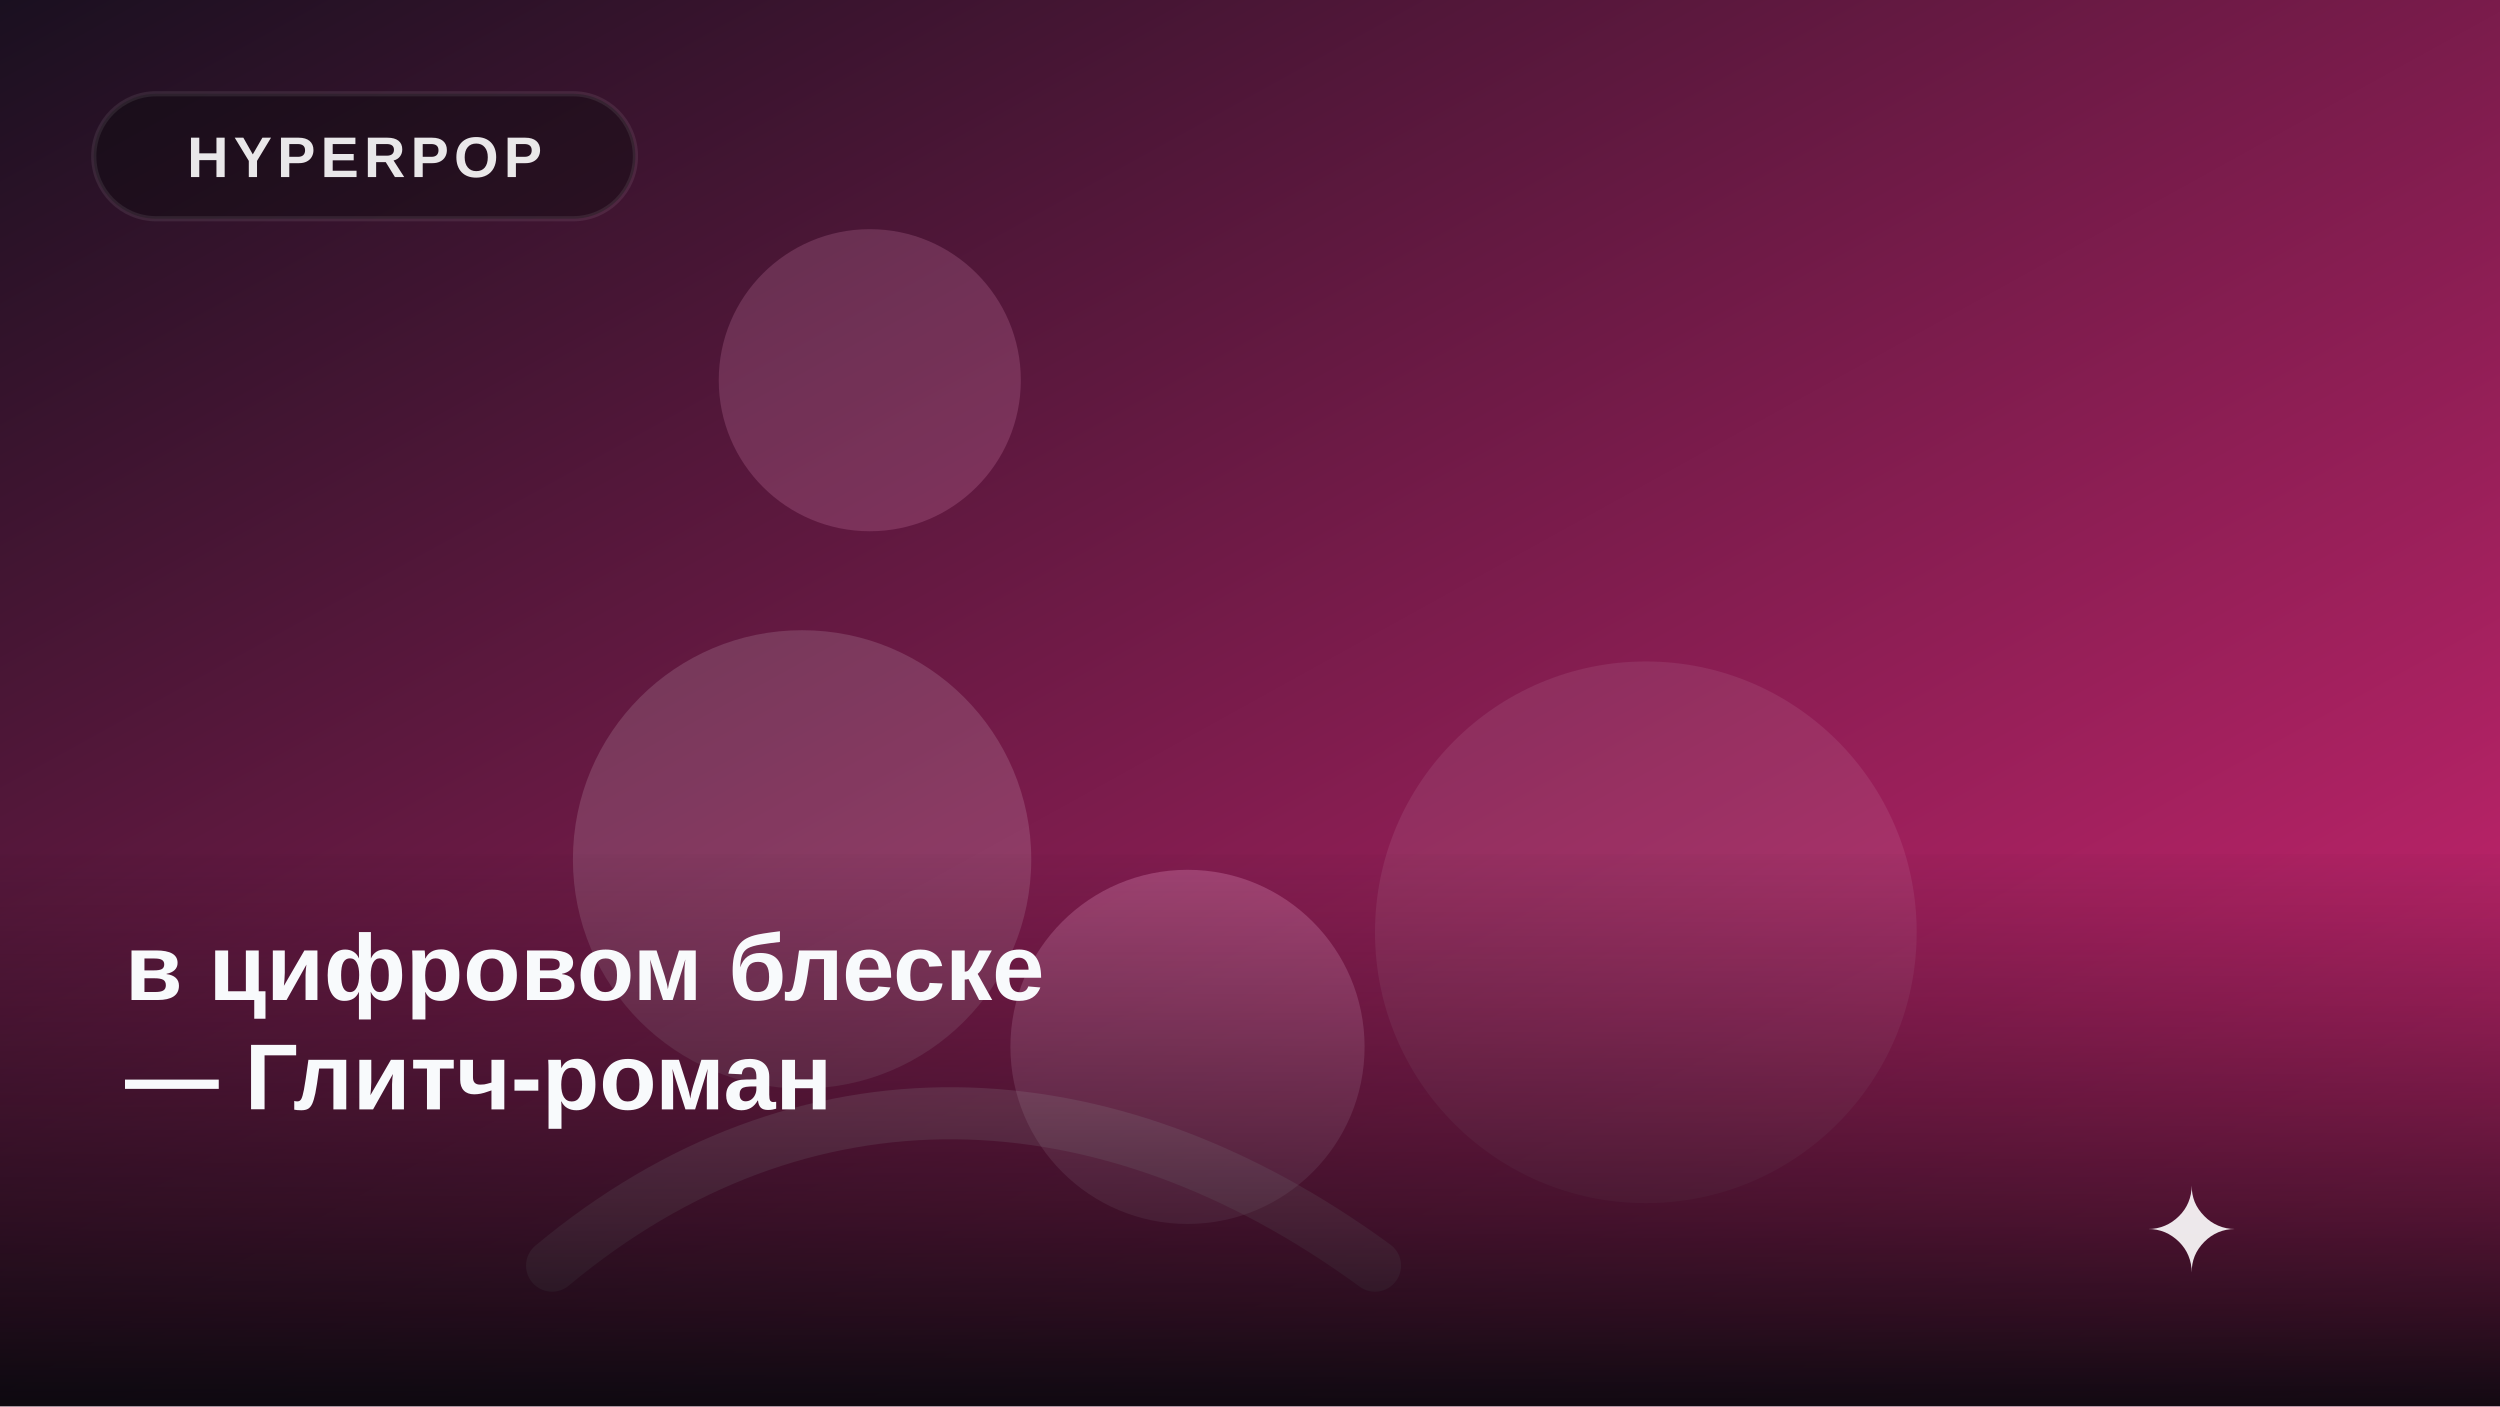
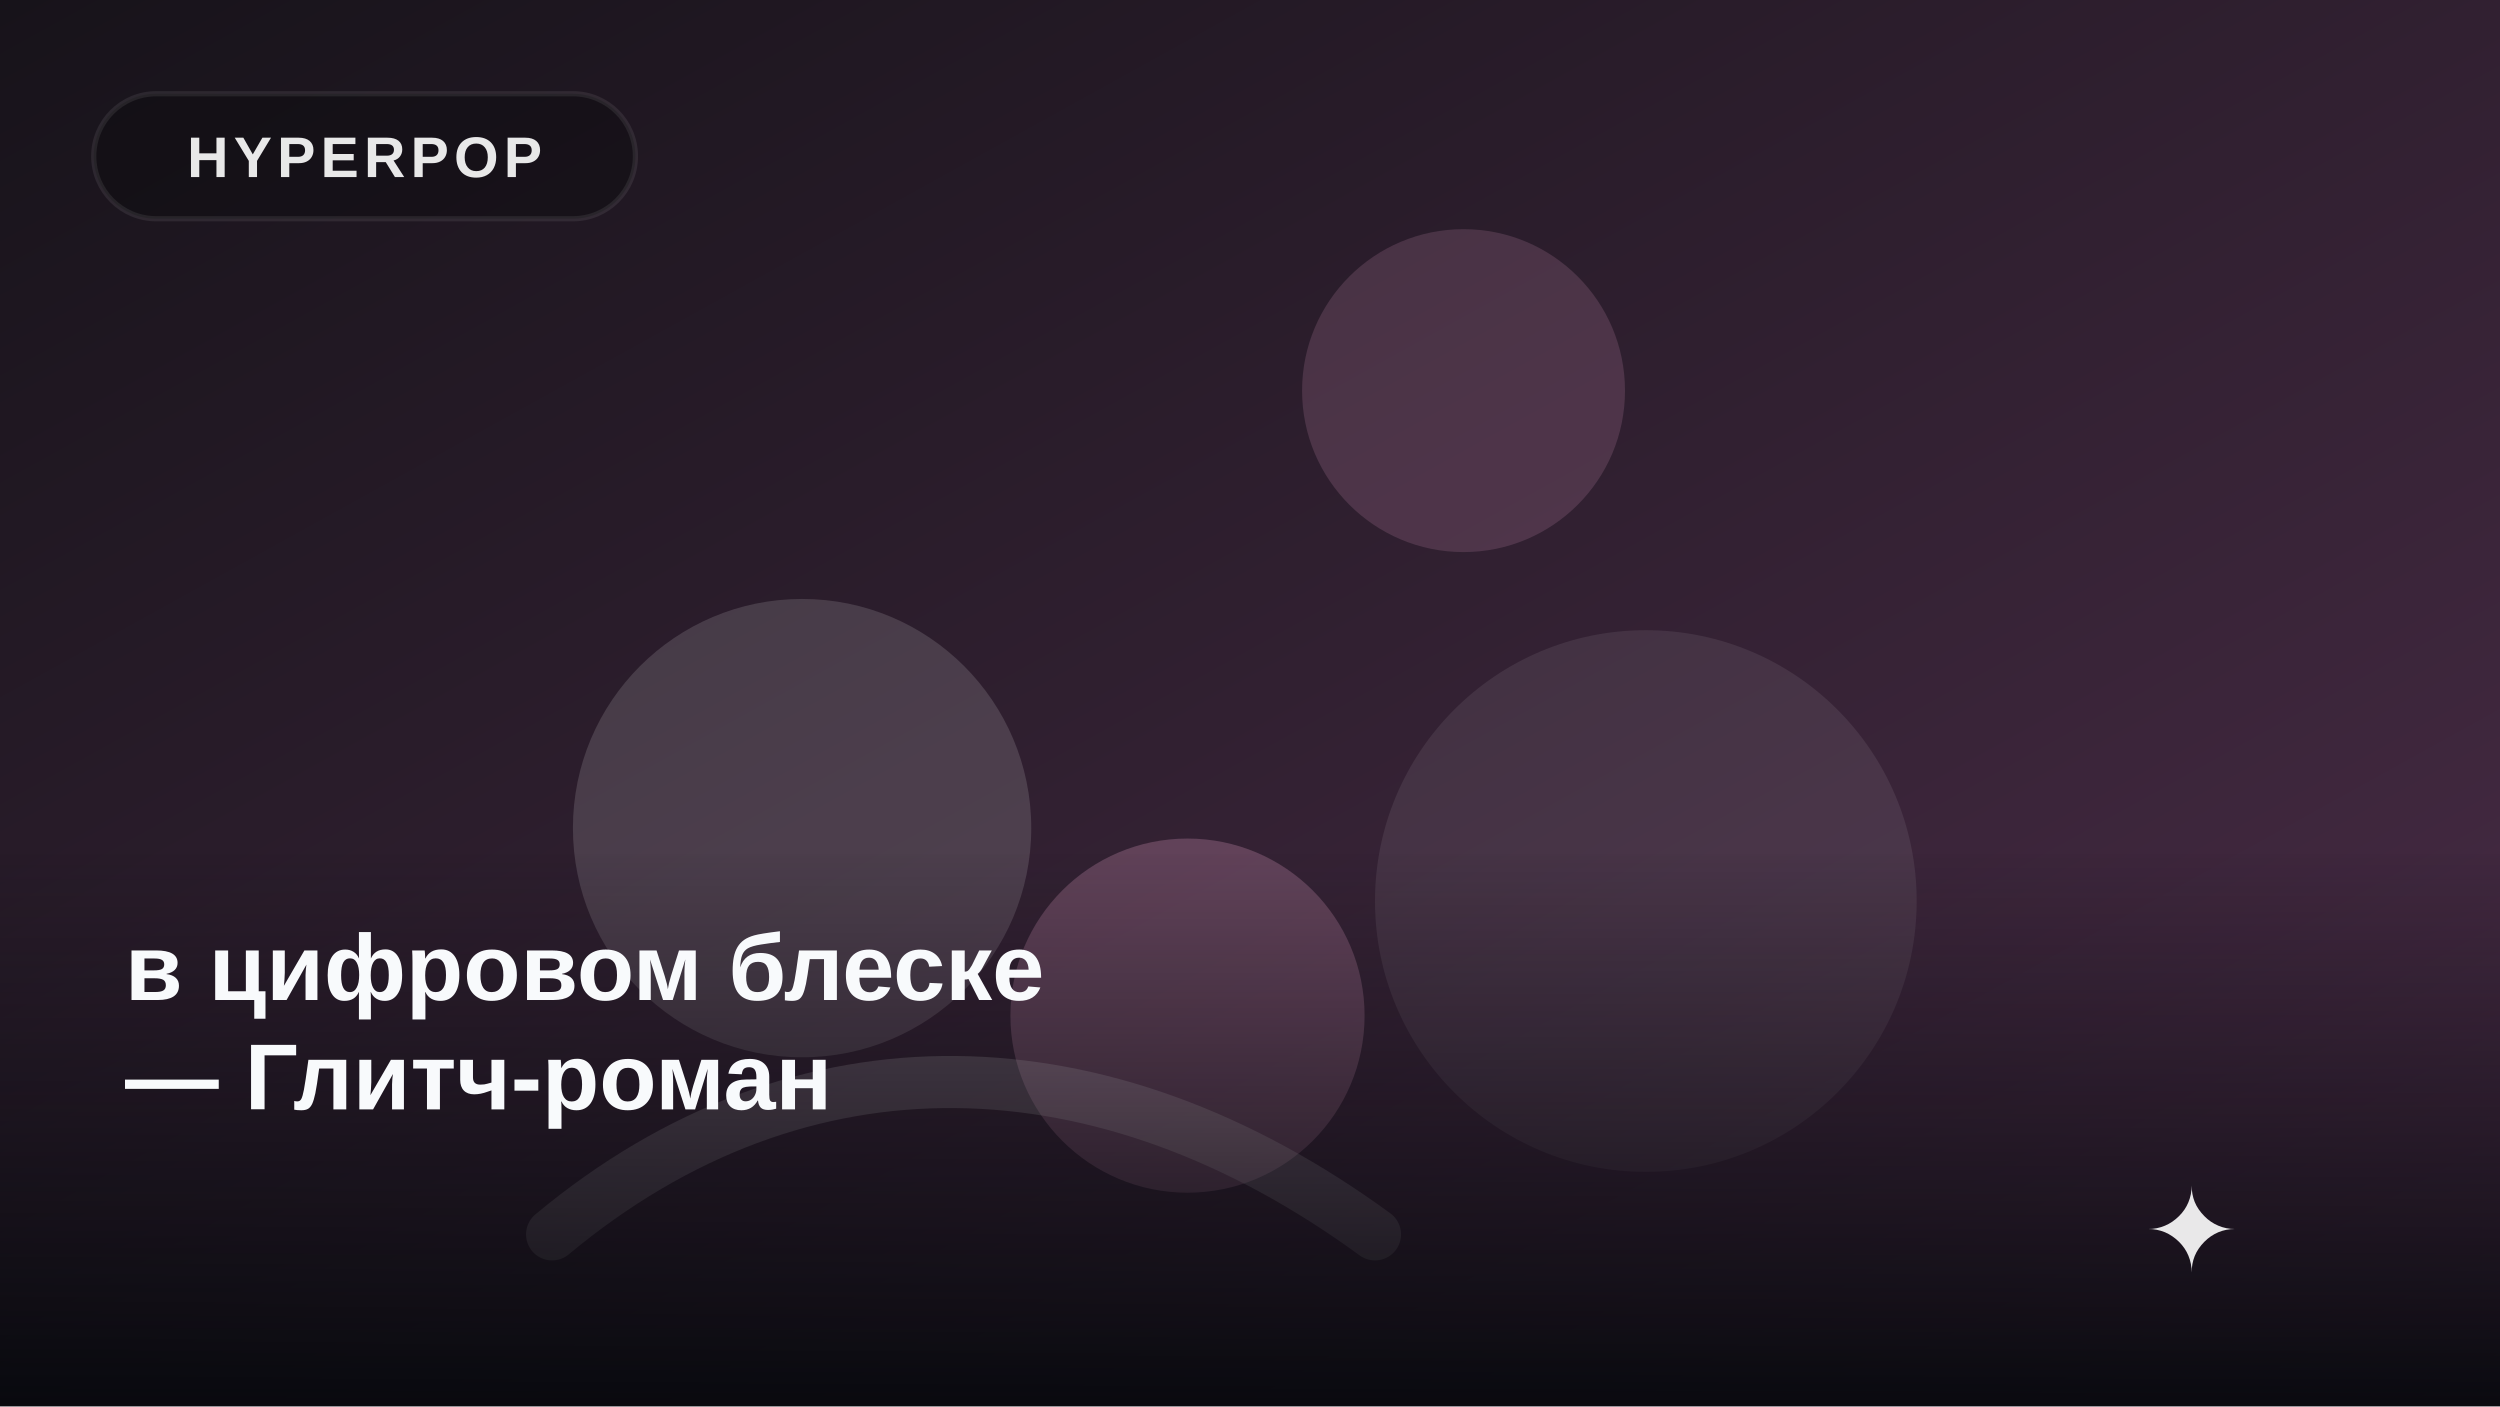
<svg xmlns="http://www.w3.org/2000/svg" viewBox="0 0 480 270" preserveAspectRatio="xMidYMid slice">
  <defs>
    <linearGradient id="bg-29" x1="0" y1="0" x2="1" y2="1">
-       <stop offset="0%" stop-color="#1a1020" />
-       <stop offset="100%" stop-color="#db2777" />
+       <stop offset="0%" stop-color="#17131a" />
+       <stop offset="100%" stop-color="#4b2d48" />
    </linearGradient>
    <linearGradient id="panel-29" x1="0" y1="1" x2="0" y2="0">
      <stop offset="0%" stop-color="rgba(6,8,12,0.94)" />
      <stop offset="100%" stop-color="rgba(6,8,12,0.02)" />
    </linearGradient>
  </defs>
  <rect width="480" height="270" fill="url(#bg-29)" />
-   <circle cx="167" cy="73" r="29" fill="#f9a8d4" opacity="0.18" />
-   <circle cx="154" cy="165" r="44" fill="rgba(255,255,255,0.14)" />
-   <circle cx="228" cy="201" r="34" fill="#f9a8d4" opacity="0.28" />
-   <circle cx="316" cy="179" r="52" fill="rgba(255,255,255,0.08)" />
-   <path d="M106 243C154 203 212 205 264 243" fill="none" stroke="rgba(255,255,255,0.18)" stroke-width="10" stroke-linecap="round" />
+   <circle cx="281" cy="75" r="31" fill="#d697bb" opacity="0.18" />
+   <circle cx="154" cy="159" r="44" fill="rgba(255,255,255,0.14)" />
+   <circle cx="228" cy="195" r="34" fill="#d697bb" opacity="0.28" />
+   <circle cx="316" cy="173" r="52" fill="rgba(255,255,255,0.08)" />
+   <path d="M106 237C154 197 212 199 264 237" fill="none" stroke="rgba(255,255,255,0.18)" stroke-width="10" stroke-linecap="round" />
  <rect y="164" width="480" height="106" fill="url(#panel-29)" />
  <rect x="18" y="18" width="104" height="24" rx="12" fill="rgba(10,10,12,0.42)" stroke="rgba(255,255,255,0.08)" />
  <text x="70" y="34" fill="rgba(255,255,255,0.9)" font-family="Arial, sans-serif" font-size="11" font-weight="700" text-anchor="middle" letter-spacing="1">HYPERPOP</text>
  <text x="24" y="192" fill="#f8fafc" fill-opacity="1" font-family="Arial, sans-serif" font-size="18" font-weight="800">
    <tspan x="24" dy="0">в цифровом блеске</tspan>
    <tspan x="24" dy="21">— Глитч-роман</tspan>
  </text>
  <text x="430" y="244" fill="rgba(255,255,255,0.9)" font-family="Arial, sans-serif" font-size="22" text-anchor="end">✦</text>
</svg>
